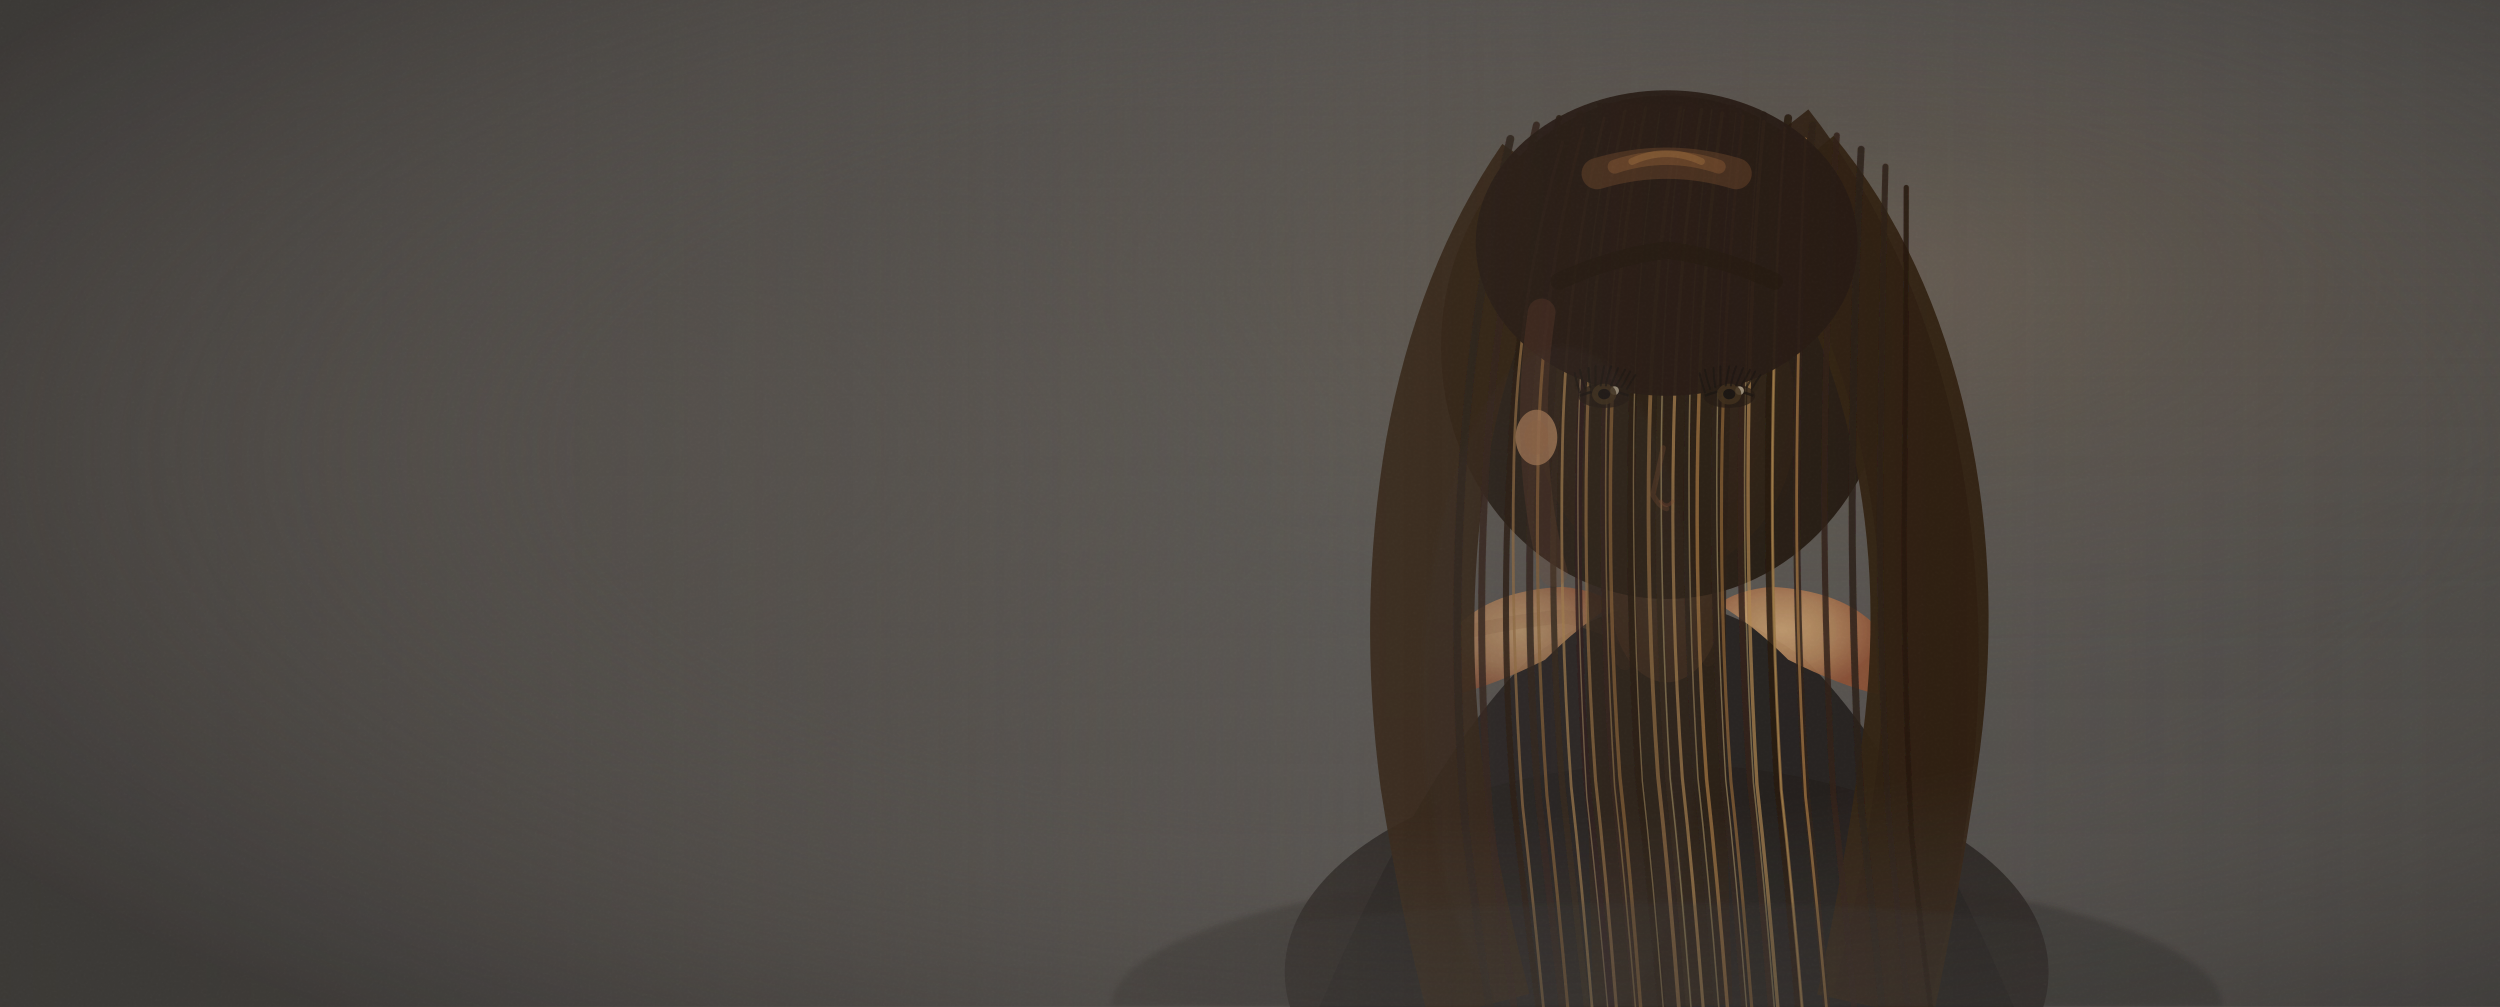
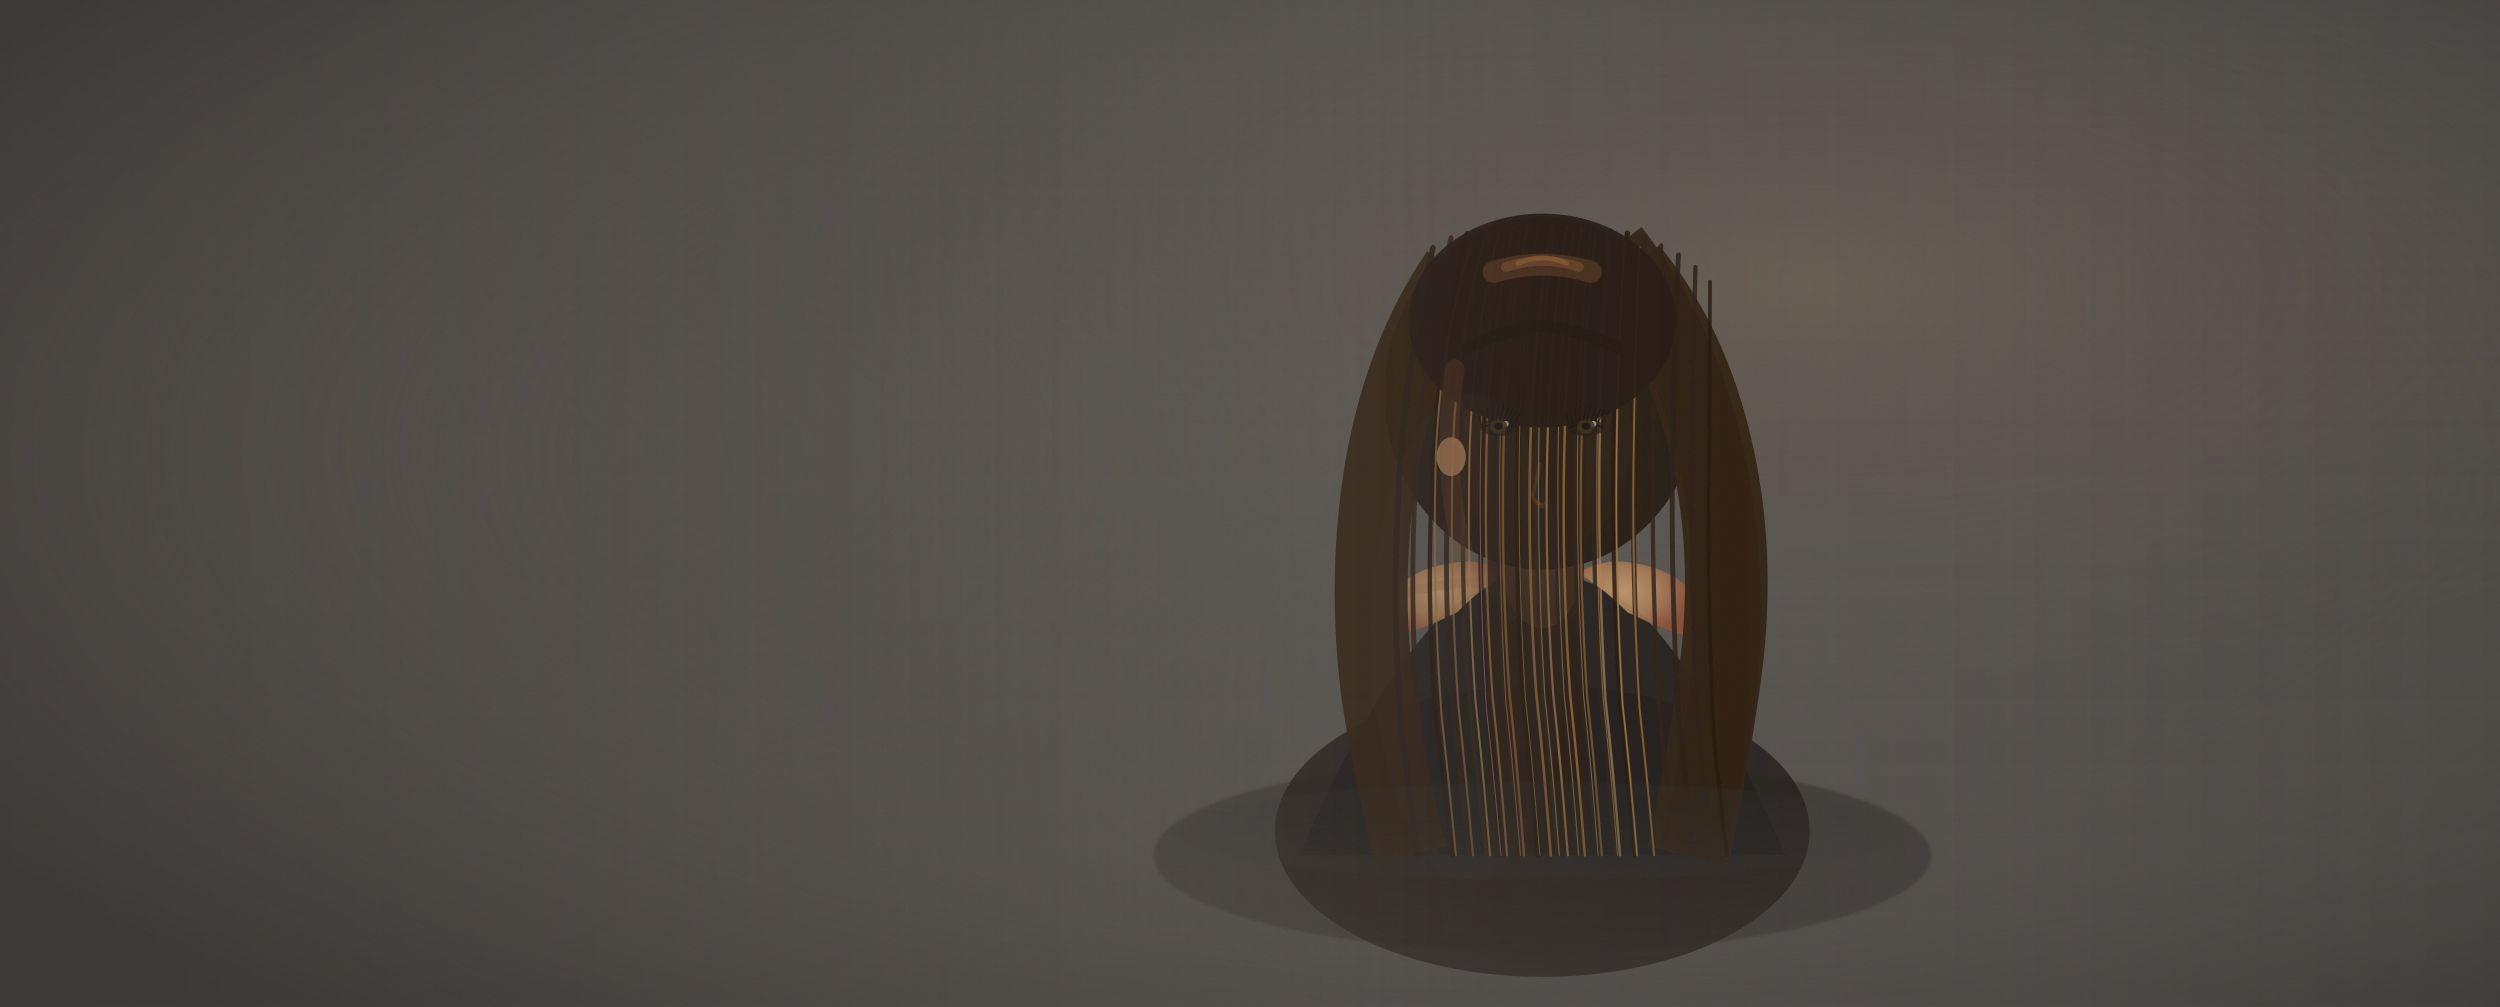
- <svg xmlns="http://www.w3.org/2000/svg" viewBox="0 0 1440 580" preserveAspectRatio="xMidYMid slice" width="1440" height="580">
+ <svg xmlns="http://www.w3.org/2000/svg" viewBox="-309 -124 2057 829" preserveAspectRatio="xMidYMid slice" width="1440" height="580">
  <defs>
    <linearGradient id="studioBase" x1="0" y1="0" x2="1" y2="0">
      <stop offset="0%" stop-color="#4A4744" />
      <stop offset="30%" stop-color="#5B5752" />
      <stop offset="55%" stop-color="#5E5A56" />
      <stop offset="80%" stop-color="#585450" />
      <stop offset="100%" stop-color="#4E4B47" />
    </linearGradient>
    <linearGradient id="studioTop" x1="0" y1="0" x2="0" y2="1">
      <stop offset="0%" stop-color="#404040" stop-opacity="0.35" />
      <stop offset="40%" stop-color="#404040" stop-opacity="0" />
      <stop offset="100%" stop-color="#303030" stop-opacity="0.2" />
    </linearGradient>
    <radialGradient id="keyLight" cx="72%" cy="28%" r="42%">
      <stop offset="0%" stop-color="#7A6A58" stop-opacity="0.6" />
      <stop offset="40%" stop-color="#6A5A4A" stop-opacity="0.3" />
      <stop offset="100%" stop-color="#5E5A56" stop-opacity="0" />
    </radialGradient>
    <radialGradient id="fillLight" cx="18%" cy="45%" r="38%">
      <stop offset="0%" stop-color="#68625C" stop-opacity="0.4" />
      <stop offset="100%" stop-color="#5E5A56" stop-opacity="0" />
    </radialGradient>
    <radialGradient id="faceSkin" cx="50%" cy="40%" r="55%">
      <stop offset="0%" stop-color="#F0C8A0" />
      <stop offset="35%" stop-color="#E0B080" />
      <stop offset="70%" stop-color="#C89060" />
      <stop offset="100%" stop-color="#A87040" />
    </radialGradient>
    <radialGradient id="neckSkin" cx="50%" cy="30%" r="60%">
      <stop offset="0%" stop-color="#E8BA88" />
      <stop offset="60%" stop-color="#C89060" />
      <stop offset="100%" stop-color="#A87040" />
    </radialGradient>
    <radialGradient id="shoulderSkin" cx="40%" cy="40%" r="60%">
      <stop offset="0%" stop-color="#E0B078" />
      <stop offset="55%" stop-color="#C08858" />
      <stop offset="100%" stop-color="#985030" />
    </radialGradient>
    <linearGradient id="hairBase" x1="0" y1="0" x2="0" y2="1">
      <stop offset="0%" stop-color="#1A0E04" />
      <stop offset="30%" stop-color="#2C1A08" />
      <stop offset="65%" stop-color="#3A2410" />
      <stop offset="100%" stop-color="#2A1808" />
    </linearGradient>
    <linearGradient id="hairMid" x1="0" y1="0" x2="0.2" y2="1">
      <stop offset="0%" stop-color="#3C2410" />
      <stop offset="40%" stop-color="#5A3820" />
      <stop offset="100%" stop-color="#3C2410" />
    </linearGradient>
    <linearGradient id="hairShine1" x1="0" y1="0" x2="0.1" y2="1">
      <stop offset="0%" stop-color="#8B5828" stop-opacity="0" />
      <stop offset="20%" stop-color="#A87040" stop-opacity="0.9" />
      <stop offset="50%" stop-color="#C09050" stop-opacity="0.7" />
      <stop offset="80%" stop-color="#9A6030" stop-opacity="0.4" />
      <stop offset="100%" stop-color="#7A4818" stop-opacity="0" />
    </linearGradient>
    <linearGradient id="hairShine2" x1="0.05" y1="0" x2="0.15" y2="1">
      <stop offset="0%" stop-color="#C09050" stop-opacity="0" />
      <stop offset="25%" stop-color="#D4A860" stop-opacity="0.8" />
      <stop offset="55%" stop-color="#B88040" stop-opacity="0.6" />
      <stop offset="100%" stop-color="#8B5828" stop-opacity="0" />
    </linearGradient>
    <linearGradient id="hairThread1" x1="0" y1="0" x2="0.08" y2="1">
      <stop offset="0%" stop-color="#D4A060" stop-opacity="0" />
      <stop offset="30%" stop-color="#E8C080" stop-opacity="0.6" />
      <stop offset="60%" stop-color="#C89040" stop-opacity="0.4" />
      <stop offset="100%" stop-color="#A07030" stop-opacity="0" />
    </linearGradient>
    <linearGradient id="textOverlay" x1="0" y1="0" x2="1" y2="0">
      <stop offset="0%" stop-color="#484440" stop-opacity="0.78" />
      <stop offset="35%" stop-color="#504C48" stop-opacity="0.55" />
      <stop offset="60%" stop-color="#5A5652" stop-opacity="0.2" />
      <stop offset="100%" stop-color="#5A5652" stop-opacity="0" />
    </linearGradient>
    <radialGradient id="vignette" cx="60%" cy="45%" r="72%">
      <stop offset="50%" stop-color="#5E5A56" stop-opacity="0" />
      <stop offset="100%" stop-color="#353230" stop-opacity="0.65" />
    </radialGradient>
    <filter id="grain" x="0%" y="0%" width="100%" height="100%" color-interpolation-filters="sRGB">
      <feTurbulence type="fractalNoise" baseFrequency="0.65" numOctaves="3" stitchTiles="stitch" result="noise" />
      <feColorMatrix type="saturate" values="0" in="noise" result="grayNoise" />
      <feBlend in="SourceGraphic" in2="grayNoise" mode="overlay" result="blended" />
      <feComposite in="blended" in2="SourceGraphic" operator="in" />
    </filter>
    <filter id="softBlur">
      <feGaussianBlur stdDeviation="1.5" />
    </filter>
    <filter id="hairBlur">
      <feGaussianBlur stdDeviation="0.4" />
    </filter>
  </defs>
-   <rect width="1440" height="580" fill="url(#studioBase)" />
-   <rect width="1440" height="580" fill="url(#studioTop)" />
-   <rect width="1440" height="580" fill="url(#keyLight)" />
-   <rect width="1440" height="580" fill="url(#fillLight)" />
+   <rect x="-309" y="-124" width="2057" height="829" fill="url(#studioBase)" />
+   <rect x="-309" y="-124" width="2057" height="829" fill="url(#studioTop)" />
+   <rect x="-309" y="-124" width="2057" height="829" fill="url(#keyLight)" />
+   <rect x="-309" y="-124" width="2057" height="829" fill="url(#fillLight)" />
  <ellipse cx="960" cy="580" rx="320" ry="80" fill="#2A2624" opacity="0.5" filter="url(#softBlur)" />
  <ellipse cx="960" cy="560" rx="220" ry="120" fill="#1C1614" opacity="0.85" />
  <path d="M 760 580 Q 820 440 880 380 Q 920 350 960 345 Q 1000 350 1040 380 Q 1100 440 1160 580 Z" fill="#181412" opacity="0.9" />
  <ellipse cx="960" cy="345" rx="32" ry="48" fill="url(#neckSkin)" opacity="0.92" />
  <ellipse cx="936" cy="348" rx="12" ry="38" fill="#9A6840" opacity="0.35" />
  <ellipse cx="984" cy="348" rx="10" ry="36" fill="#B07848" opacity="0.25" />
  <path d="M 840 360 Q 860 340 900 338 Q 920 340 930 348 Q 910 360 890 380 Q 860 395 838 400 Z" fill="url(#shoulderSkin)" opacity="0.88" />
  <path d="M 1080 360 Q 1060 340 1020 338 Q 1000 340 990 348 Q 1010 360 1030 380 Q 1060 395 1082 400 Z" fill="url(#shoulderSkin)" opacity="0.88" />
  <path d="M 840 365 Q 870 358 900 355 Q 920 358 935 368" stroke="#9A6840" stroke-width="8" fill="none" opacity="0.25" stroke-linecap="round" />
  <ellipse cx="960" cy="242" rx="82" ry="98" fill="#8A5830" opacity="0.18" filter="url(#softBlur)" />
  <ellipse cx="960" cy="240" rx="75" ry="90" fill="url(#faceSkin)" opacity="0.95" />
  <path d="M 885 240 Q 888 180 915 155 Q 940 138 960 138 Q 980 138 1005 155 Q 1032 180 1035 240 Q 1032 300 1005 318 Q 980 330 960 330 Q 940 330 915 318 Q 888 300 885 240 Z" fill="none" stroke="#8A5830" stroke-width="3" opacity="0.2" />
  <ellipse cx="916" cy="262" rx="22" ry="16" fill="#E89070" opacity="0.18" />
  <ellipse cx="1004" cy="262" rx="22" ry="16" fill="#E89070" opacity="0.18" />
  <ellipse cx="960" cy="275" rx="6" ry="8" fill="#9A6040" opacity="0.2" />
  <path d="M 942 298 Q 951 293 960 295 Q 969 293 978 298 Q 969 302 960 302 Q 951 302 942 298 Z" fill="#C08060" opacity="0.65" />
  <path d="M 940 300 Q 952 310 960 312 Q 968 310 980 300 Q 969 308 960 310 Q 951 308 940 300 Z" fill="#D09070" opacity="0.55" />
  <ellipse cx="925" cy="222" rx="18" ry="8" fill="#3A2818" opacity="0.3" />
  <ellipse cx="995" cy="222" rx="18" ry="8" fill="#3A2818" opacity="0.3" />
  <path d="M 908 208 Q 924 202 940 205" stroke="#2A1808" stroke-width="2.5" fill="none" opacity="0.6" stroke-linecap="round" />
  <path d="M 978 205 Q 994 202 1010 208" stroke="#2A1808" stroke-width="2.5" fill="none" opacity="0.6" stroke-linecap="round" />
  <path d="M 908 222 Q 925 218 940 222" stroke="#1A0E06" stroke-width="1.8" fill="none" opacity="0.5" stroke-linecap="round" />
  <path d="M 978 222 Q 993 218 1010 222" stroke="#1A0E06" stroke-width="1.8" fill="none" opacity="0.5" stroke-linecap="round" />
  <ellipse cx="992" cy="215" rx="28" ry="22" fill="#F8D8B0" opacity="0.12" />
  <ellipse cx="960" cy="200" rx="130" ry="145" fill="#1A0E04" opacity="0.92" />
  <path d="M 1030 100 Q 1080 160 1100 250 Q 1120 340 1105 440 Q 1095 510 1080 580" stroke="#2C1A08" stroke-width="68" fill="none" opacity="0.95" />
  <path d="M 1020 80 Q 1075 150 1098 248 Q 1120 350 1108 450 Q 1098 525 1082 580" stroke="#281608" stroke-width="55" fill="none" opacity="0.9" />
  <path d="M 890 100 Q 845 165 828 258 Q 812 352 825 450 Q 835 515 852 580" stroke="#2C1A08" stroke-width="60" fill="none" opacity="0.9" />
  <path d="M 960 60 Q 958 180 955 300 Q 952 420 958 580" stroke="#221408" stroke-width="80" fill="none" opacity="0.85" />
  <g opacity="0.85" stroke-linecap="round" fill="none" filter="url(#hairBlur)">
    <path d="M 870 80 Q 848 175 842 275 Q 836 375 844 475 Q 850 528 858 580" stroke="#221208" stroke-width="4.5" />
    <path d="M 885 72 Q 862 168 856 268 Q 850 368 858 468 Q 864 522 872 580" stroke="#2A1808" stroke-width="4" />
    <path d="M 898 68 Q 875 162 870 262 Q 864 362 872 462 Q 878 516 886 580" stroke="#1E1006" stroke-width="3.5" />
    <path d="M 910 66 Q 888 158 883 258 Q 878 358 886 458 Q 892 512 900 580" stroke="#261408" stroke-width="4" />
    <path d="M 922 64 Q 900 155 896 254 Q 892 354 900 454 Q 906 508 914 580" stroke="#2C1A08" stroke-width="3.5" />
    <path d="M 934 62 Q 913 152 910 251 Q 907 350 914 450 Q 920 504 928 580" stroke="#221008" stroke-width="4" />
    <path d="M 946 61 Q 926 150 924 248 Q 922 347 929 447 Q 935 501 942 580" stroke="#2A1608" stroke-width="3.5" />
    <path d="M 960 60 Q 942 149 940 248 Q 938 347 944 447 Q 950 501 957 580" stroke="#1E0E06" stroke-width="4.5" />
    <path d="M 974 61 Q 958 149 956 248 Q 954 347 961 447 Q 967 501 973 580" stroke="#2C1A08" stroke-width="4" />
    <path d="M 988 62 Q 974 150 972 249 Q 970 348 977 448 Q 983 502 989 580" stroke="#221208" stroke-width="3.5" />
    <path d="M 1002 64 Q 990 151 988 250 Q 986 349 993 449 Q 999 503 1005 580" stroke="#281608" stroke-width="4" />
    <path d="M 1016 66 Q 1005 152 1003 251 Q 1001 350 1008 450 Q 1014 504 1020 580" stroke="#2A1808" stroke-width="3.5" />
    <path d="M 1030 68 Q 1020 153 1019 252 Q 1018 351 1024 451 Q 1030 505 1036 580" stroke="#1E1006" stroke-width="4.5" />
    <path d="M 1044 72 Q 1036 156 1035 255 Q 1034 354 1040 454 Q 1046 508 1052 580" stroke="#261408" stroke-width="4" />
    <path d="M 1058 78 Q 1052 160 1051 259 Q 1050 358 1056 458 Q 1062 512 1068 580" stroke="#2A1808" stroke-width="3.5" />
    <path d="M 1072 86 Q 1068 166 1067 265 Q 1066 364 1072 464 Q 1078 518 1084 580" stroke="#221208" stroke-width="4" />
    <path d="M 1086 96 Q 1084 174 1083 273 Q 1082 372 1088 472 Q 1093 526 1099 580" stroke="#281608" stroke-width="3.5" />
    <path d="M 1098 108 Q 1098 184 1097 282 Q 1096 381 1101 480 Q 1106 534 1112 580" stroke="#1E1006" stroke-width="3" />
  </g>
  <g opacity="0.7" fill="none" stroke-linecap="round">
    <path d="M 968 62 Q 952 151 950 249 Q 948 347 955 447 Q 961 501 967 580" stroke="#A87840" stroke-width="2.2" />
    <path d="M 980 63 Q 966 152 964 250 Q 962 348 969 448 Q 975 502 981 580" stroke="#C09050" stroke-width="1.8" />
    <path d="M 992 65 Q 980 153 978 251 Q 976 349 983 449 Q 989 503 995 580" stroke="#B88040" stroke-width="2" />
    <path d="M 1004 67 Q 994 154 992 252 Q 990 350 997 450 Q 1003 504 1009 580" stroke="#9A6830" stroke-width="1.8" />
    <path d="M 1016 70 Q 1008 156 1007 254 Q 1006 352 1012 452 Q 1018 506 1024 580" stroke="#C09050" stroke-width="2" />
    <path d="M 1028 74 Q 1022 159 1021 257 Q 1020 355 1026 455 Q 1032 509 1038 580" stroke="#A87840" stroke-width="1.8" />
    <path d="M 1040 80 Q 1036 163 1035 261 Q 1034 359 1040 459 Q 1046 513 1052 580" stroke="#B88040" stroke-width="1.6" />
    <path d="M 948 62 Q 930 151 928 249 Q 926 347 933 447 Q 939 501 945 580" stroke="#9A6830" stroke-width="2" />
    <path d="M 936 64 Q 916 153 914 251 Q 912 349 919 449 Q 925 503 931 580" stroke="#A87840" stroke-width="1.8" />
    <path d="M 924 68 Q 902 157 900 255 Q 898 353 905 453 Q 911 507 917 580" stroke="#C09050" stroke-width="1.6" />
    <path d="M 912 74 Q 888 162 886 260 Q 884 358 891 458 Q 897 512 903 580" stroke="#9A6830" stroke-width="1.8" />
    <path d="M 900 82 Q 874 168 872 266 Q 870 364 877 464 Q 883 518 889 580" stroke="#A87840" stroke-width="1.6" />
  </g>
  <g opacity="0.45" fill="none" stroke-linecap="round">
    <path d="M 986 63 Q 974 152 973 250 Q 972 348 978 448 Q 984 502 990 580" stroke="#E8C880" stroke-width="0.9" />
    <path d="M 1000 65 Q 990 153 989 251 Q 988 349 994 449 Q 1000 503 1006 580" stroke="#F0D890" stroke-width="0.8" />
    <path d="M 1014 68 Q 1006 155 1005 253 Q 1004 351 1010 451 Q 1016 505 1022 580" stroke="#E8C880" stroke-width="0.9" />
    <path d="M 1028 73 Q 1022 159 1021 257 Q 1020 355 1026 455 Q 1032 509 1038 580" stroke="#D4B060" stroke-width="0.8" />
    <path d="M 970 63 Q 958 152 957 250 Q 956 348 962 448 Q 968 502 974 580" stroke="#F0D890" stroke-width="0.9" />
    <path d="M 956 65 Q 942 154 941 252 Q 940 350 946 450 Q 952 504 958 580" stroke="#E8C880" stroke-width="0.8" />
    <path d="M 942 69 Q 926 157 925 255 Q 924 353 930 453 Q 936 507 942 580" stroke="#D4B060" stroke-width="0.9" />
    <path d="M 928 76 Q 910 163 909 261 Q 908 359 914 459 Q 920 513 926 580" stroke="#E8C880" stroke-width="0.8" />
  </g>
  <ellipse cx="960" cy="140" rx="110" ry="88" fill="#1E1008" opacity="0.95" />
  <path d="M 920 100 Q 960 88 1000 100" stroke="#6B4020" stroke-width="18" fill="none" opacity="0.5" stroke-linecap="round" />
  <path d="M 930 96 Q 960 86 990 96" stroke="#9A6030" stroke-width="8" fill="none" opacity="0.4" stroke-linecap="round" />
  <path d="M 940 93 Q 960 84 980 93" stroke="#C08040" stroke-width="4" fill="none" opacity="0.35" stroke-linecap="round" />
  <path d="M 898 162 Q 928 148 960 144 Q 992 148 1022 162" fill="none" stroke="#1A0E04" stroke-width="10" stroke-linecap="round" opacity="0.8" />
  <ellipse cx="885" cy="252" rx="12" ry="16" fill="#C89060" opacity="0.75" />
  <ellipse cx="885" cy="252" rx="7" ry="10" fill="#A87048" opacity="0.5" />
  <ellipse cx="924" cy="228" rx="15" ry="7" fill="#1A0E06" opacity="0.7" />
  <path d="M 910 228 Q 924 222 938 228" stroke="#0E0804" stroke-width="1.5" fill="none" opacity="0.8" />
  <ellipse cx="996" cy="228" rx="15" ry="7" fill="#1A0E06" opacity="0.7" />
  <path d="M 982 228 Q 996 222 1010 228" stroke="#0E0804" stroke-width="1.5" fill="none" opacity="0.8" />
  <circle cx="930" cy="225" r="2.5" fill="#E8D8B8" opacity="0.7" />
  <circle cx="1002" cy="225" r="2.5" fill="#E8D8B8" opacity="0.7" />
  <ellipse cx="924" cy="227" rx="7" ry="6" fill="#3A2810" opacity="0.85" />
  <ellipse cx="996" cy="227" rx="7" ry="6" fill="#3A2810" opacity="0.85" />
  <ellipse cx="924" cy="227" rx="3.5" ry="3" fill="#0A0604" opacity="0.9" />
  <ellipse cx="996" cy="227" rx="3.5" ry="3" fill="#0A0604" opacity="0.9" />
  <g stroke="#0E0804" stroke-width="1.2" fill="none" opacity="0.7" stroke-linecap="round">
    <path d="M 910 226 Q 908 220 907 215" />
    <path d="M 913 224 Q 911 218 910 213" />
    <path d="M 916 223 Q 915 217 915 212" />
    <path d="M 919 222 Q 919 216 919 211" />
    <path d="M 922 222 Q 923 216 924 211" />
    <path d="M 925 222 Q 926 216 928 211" />
    <path d="M 928 222 Q 930 217 932 212" />
    <path d="M 931 222 Q 934 217 936 213" />
    <path d="M 934 223 Q 937 218 939 214" />
    <path d="M 937 224 Q 940 219 942 216" />
    <path d="M 982 226 Q 980 220 979 215" />
    <path d="M 985 224 Q 983 218 982 213" />
    <path d="M 988 223 Q 987 217 987 212" />
    <path d="M 991 222 Q 991 216 991 211" />
    <path d="M 994 222 Q 995 216 996 211" />
    <path d="M 997 222 Q 998 216 1000 211" />
    <path d="M 1000 222 Q 1002 217 1004 212" />
    <path d="M 1003 222 Q 1006 217 1008 213" />
    <path d="M 1006 223 Q 1009 218 1011 214" />
    <path d="M 1009 224 Q 1012 219 1014 216" />
  </g>
  <path d="M 888 180 Q 882 220 884 260 Q 886 300 895 330" stroke="#8A5030" stroke-width="16" fill="none" opacity="0.2" stroke-linecap="round" />
  <path d="M 958 258 Q 955 272 952 285 Q 956 292 960 293" stroke="#9A5830" stroke-width="3" fill="none" opacity="0.25" stroke-linecap="round" />
  <path d="M 956 288 Q 960 294 964 288" stroke="#8A4828" stroke-width="2" fill="none" opacity="0.35" />
  <ellipse cx="900" cy="400" rx="80" ry="200" fill="#3A3530" opacity="0.12" filter="url(#softBlur)" />
  <ellipse cx="960" cy="560" rx="300" ry="40" fill="#303030" opacity="0.18" filter="url(#softBlur)" />
-   <rect width="1440" height="580" fill="url(#textOverlay)" />
-   <rect width="1440" height="580" fill="url(#vignette)" />
-   <rect width="1440" height="580" fill="url(#studioBase)" opacity="0.04" filter="url(#grain)" />
+   <rect x="-309" y="-124" width="2057" height="829" fill="url(#textOverlay)" />
+   <rect x="-309" y="-124" width="2057" height="829" fill="url(#vignette)" />
+   <rect x="-309" y="-124" width="2057" height="829" fill="url(#studioBase)" opacity="0.04" filter="url(#grain)" />
</svg>
